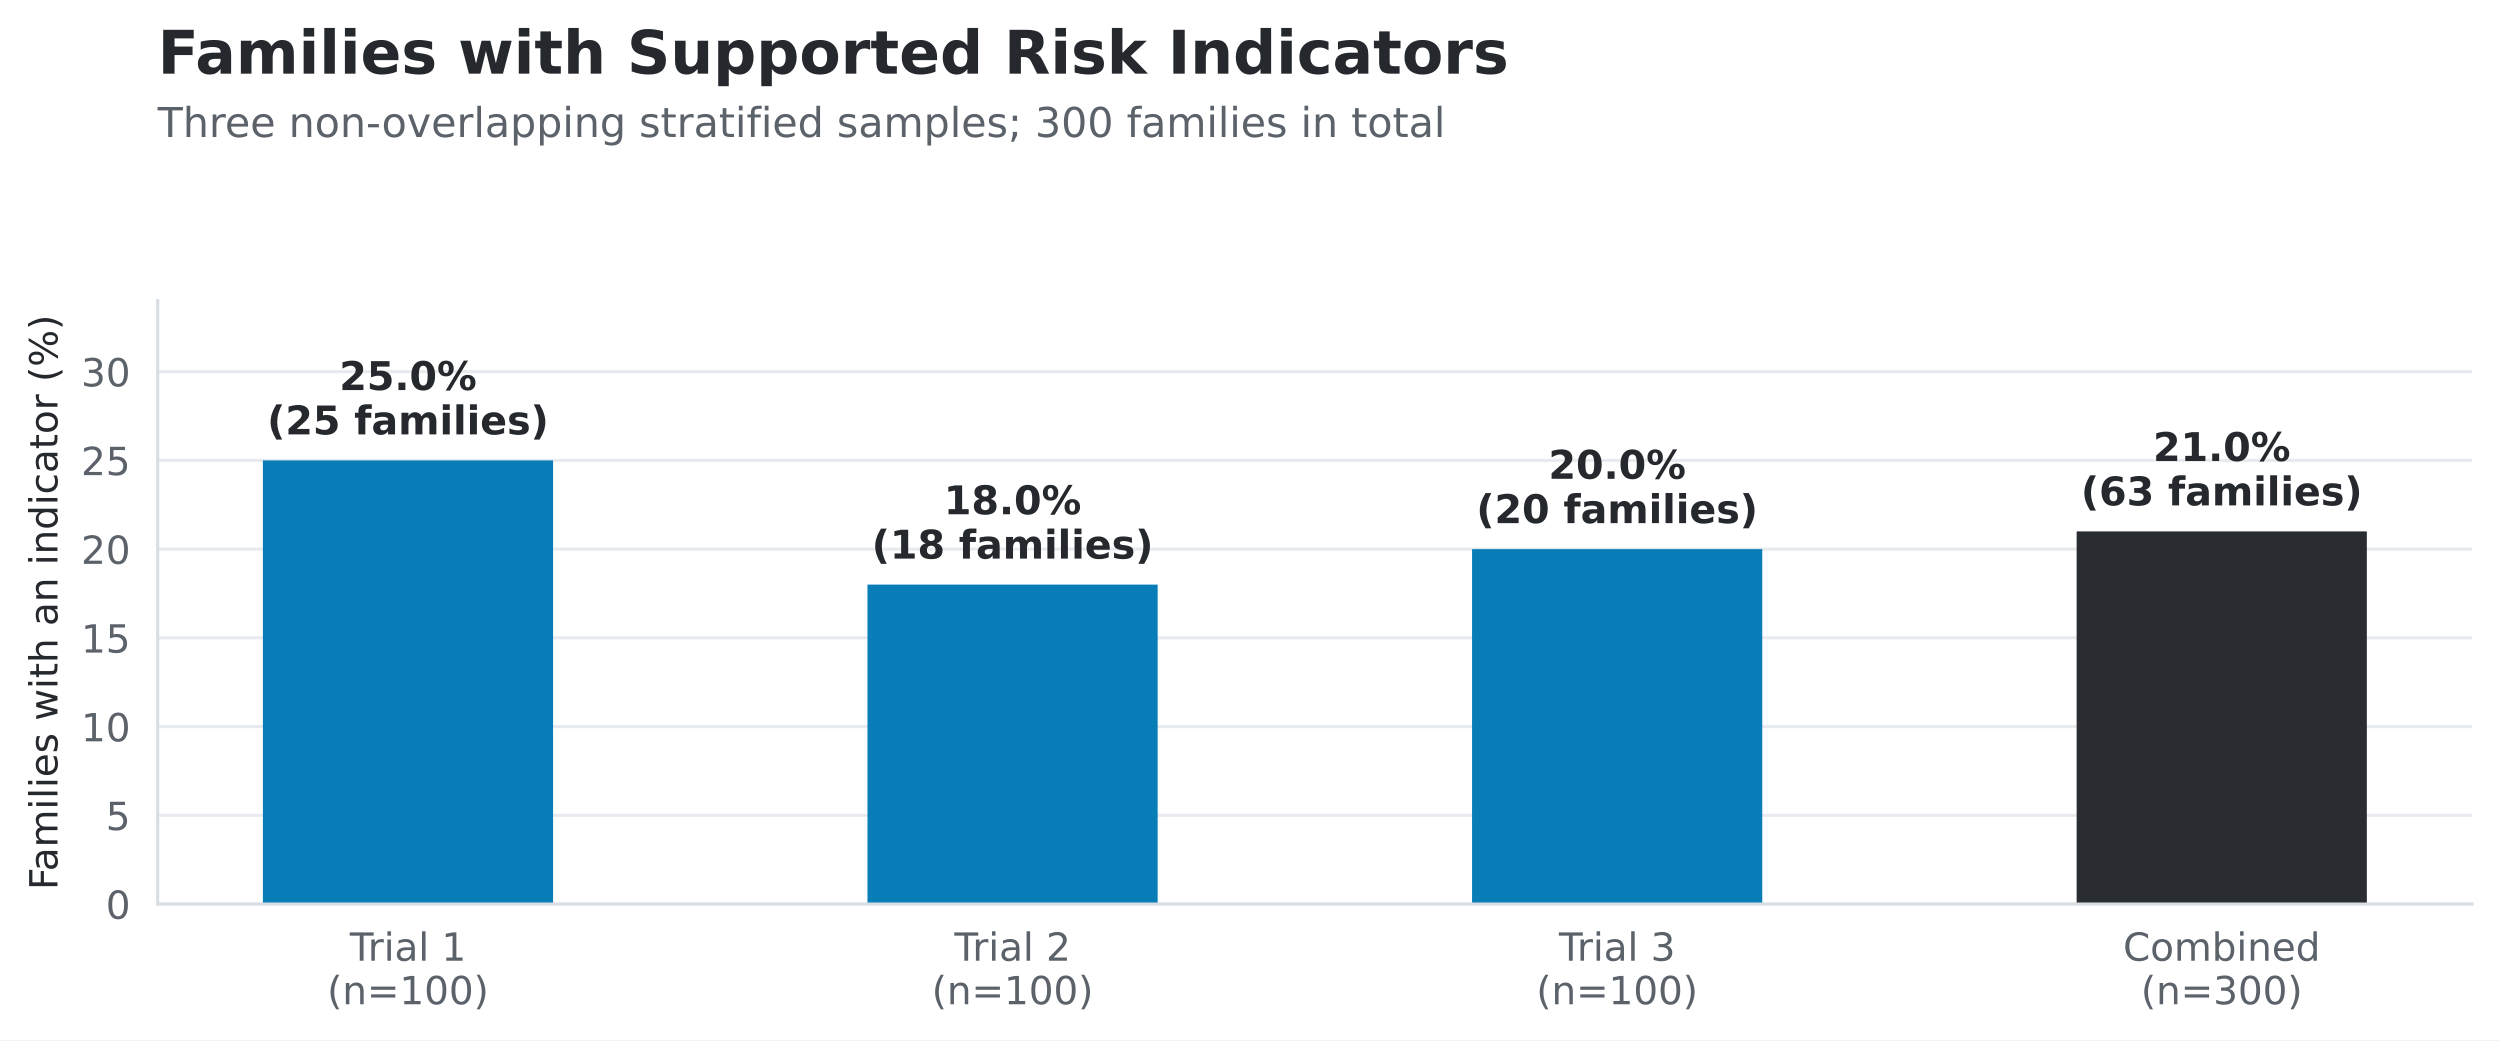
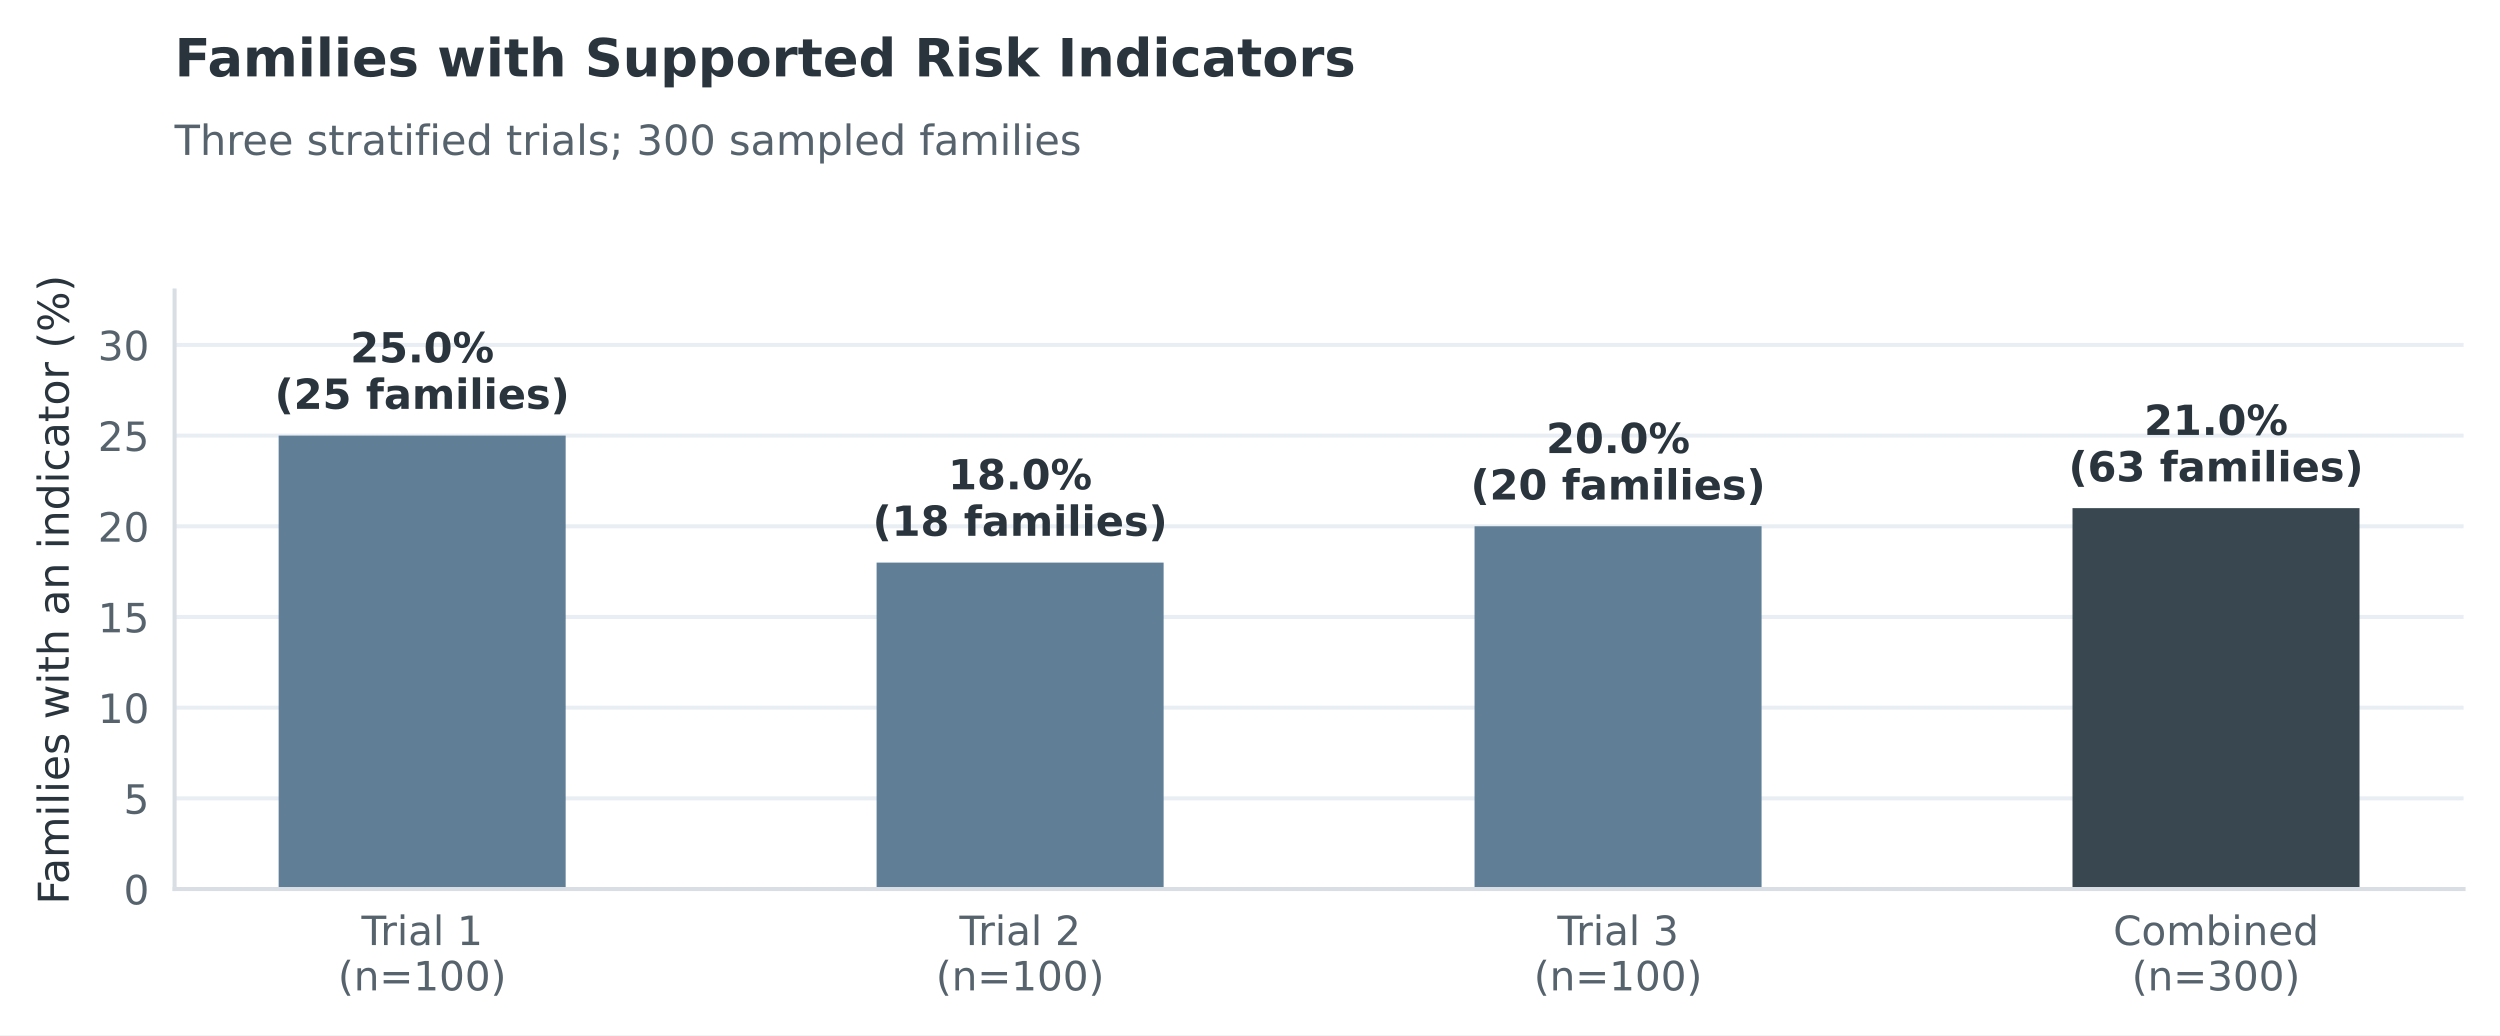
- <svg xmlns="http://www.w3.org/2000/svg" width="643.747pt" height="267.87pt" viewBox="0 0 643.747 267.87" version="1.1">
+ <svg xmlns="http://www.w3.org/2000/svg" width="494.122pt" height="204.617pt" viewBox="0 0 494.122 204.617" version="1.1">
  <defs>
    <style type="text/css">*{stroke-linejoin: round; stroke-linecap: butt}</style>
  </defs>
  <g id="figure_1">
    <g id="patch_1">
-       <path d="M 0 267.87  L 643.747 267.87  L 643.747 0  L 0 0  z " style="fill: #ffffff" />
+       <path d="M 0 204.617  L 494.122 204.617  L 494.122 0  L 0 0  z " style="fill: #ffffff" />
    </g>
    <g id="axes_1">
      <g id="patch_2">
-         <path d="M 40.603 232.794  L 636.547 232.794  L 636.547 77.418  L 40.603 77.418  z " style="fill: #ffffff" />
+         <path d="M 34.51 175.716  L 486.922 175.716  L 486.922 57.42  L 34.51 57.42  z " style="fill: #ffffff" />
      </g>
      <g id="matplotlib.axis_1">
        <g id="xtick_1">
          <g id="line2d_1" />
          <g id="text_1">
-             <text style="font-size: 10px; font-family: 'DejaVu Sans'; fill: #5b626a" transform="translate(90.07037 247.3924)">Trial 1</text>
-             <text style="font-size: 10px; font-family: 'DejaVu Sans'; fill: #5b626a" transform="translate(84.25084 258.5903)">(n=100)</text>
+             <text style="font-size: 8px; font-family: 'DejaVu Sans'; fill: #56636d" transform="translate(71.4507 186.7947)">Trial 1</text>
+             <text style="font-size: 8px; font-family: 'DejaVu Sans'; fill: #56636d" transform="translate(66.79507 195.753)">(n=100)</text>
          </g>
        </g>
        <g id="xtick_2">
          <g id="line2d_2" />
          <g id="text_2">
-             <text style="font-size: 10px; font-family: 'DejaVu Sans'; fill: #5b626a" transform="translate(245.7506 247.3924)">Trial 2</text>
-             <text style="font-size: 10px; font-family: 'DejaVu Sans'; fill: #5b626a" transform="translate(239.9311 258.5903)">(n=100)</text>
+             <text style="font-size: 8px; font-family: 'DejaVu Sans'; fill: #56636d" transform="translate(189.6356 186.7947)">Trial 2</text>
+             <text style="font-size: 8px; font-family: 'DejaVu Sans'; fill: #56636d" transform="translate(184.98 195.753)">(n=100)</text>
          </g>
        </g>
        <g id="xtick_3">
          <g id="line2d_3" />
          <g id="text_3">
-             <text style="font-size: 10px; font-family: 'DejaVu Sans'; fill: #5b626a" transform="translate(401.4309 247.3924)">Trial 3</text>
-             <text style="font-size: 10px; font-family: 'DejaVu Sans'; fill: #5b626a" transform="translate(395.6113 258.5903)">(n=100)</text>
+             <text style="font-size: 8px; font-family: 'DejaVu Sans'; fill: #56636d" transform="translate(307.8206 186.7947)">Trial 3</text>
+             <text style="font-size: 8px; font-family: 'DejaVu Sans'; fill: #56636d" transform="translate(303.165 195.753)">(n=100)</text>
          </g>
        </g>
        <g id="xtick_4">
          <g id="line2d_4" />
          <g id="text_4">
-             <text style="font-size: 10px; font-family: 'DejaVu Sans'; fill: #5b626a" transform="translate(546.6916 247.3924)">Combined</text>
-             <text style="font-size: 10px; font-family: 'DejaVu Sans'; fill: #5b626a" transform="translate(551.2916 258.5903)">(n=300)</text>
+             <text style="font-size: 8px; font-family: 'DejaVu Sans'; fill: #56636d" transform="translate(417.6699 186.7947)">Combined</text>
+             <text style="font-size: 8px; font-family: 'DejaVu Sans'; fill: #56636d" transform="translate(421.3499 195.753)">(n=300)</text>
          </g>
        </g>
      </g>
      <g id="matplotlib.axis_2">
        <g id="ytick_1">
          <g id="line2d_5">
-             <path d="M 40.603 232.794  L 636.547 232.794  " clip-path="url(#p75ce6bc15c)" style="fill: none; stroke: #e7eaee; stroke-width: 0.8; stroke-linecap: square" />
+             <path d="M 34.51 175.716  L 486.922 175.716  " clip-path="url(#pe908118af7)" style="fill: none; stroke: #e8eef3; stroke-width: 0.8; stroke-linecap: square" />
          </g>
          <g id="line2d_6" />
          <g id="text_5">
-             <text style="font-size: 10px; font-family: 'DejaVu Sans'; text-anchor: end; fill: #5b626a" x="33.603" y="236.593" transform="rotate(-0 33.60312 236.5932)">0</text>
+             <text style="font-size: 8px; font-family: 'DejaVu Sans'; text-anchor: end; fill: #56636d" x="29.51" y="178.755" transform="rotate(-0 29.50962 178.7554)">0</text>
          </g>
        </g>
        <g id="ytick_2">
          <g id="line2d_7">
-             <path d="M 40.603 209.945  L 636.547 209.945  " clip-path="url(#p75ce6bc15c)" style="fill: none; stroke: #e7eaee; stroke-width: 0.8; stroke-linecap: square" />
+             <path d="M 34.51 157.792  L 486.922 157.792  " clip-path="url(#pe908118af7)" style="fill: none; stroke: #e8eef3; stroke-width: 0.8; stroke-linecap: square" />
          </g>
          <g id="line2d_8" />
          <g id="text_6">
-             <text style="font-size: 10px; font-family: 'DejaVu Sans'; text-anchor: end; fill: #5b626a" x="33.603" y="213.744" transform="rotate(-0 33.60312 213.7438)">5</text>
+             <text style="font-size: 8px; font-family: 'DejaVu Sans'; text-anchor: end; fill: #56636d" x="29.51" y="160.832" transform="rotate(-0 29.50962 160.8317)">5</text>
          </g>
        </g>
        <g id="ytick_3">
          <g id="line2d_9">
-             <path d="M 40.603 187.095  L 636.547 187.095  " clip-path="url(#p75ce6bc15c)" style="fill: none; stroke: #e7eaee; stroke-width: 0.8; stroke-linecap: square" />
+             <path d="M 34.51 139.869  L 486.922 139.869  " clip-path="url(#pe908118af7)" style="fill: none; stroke: #e8eef3; stroke-width: 0.8; stroke-linecap: square" />
          </g>
          <g id="line2d_10" />
          <g id="text_7">
-             <text style="font-size: 10px; font-family: 'DejaVu Sans'; text-anchor: end; fill: #5b626a" x="33.603" y="190.894" transform="rotate(-0 33.60312 190.8944)">10</text>
+             <text style="font-size: 8px; font-family: 'DejaVu Sans'; text-anchor: end; fill: #56636d" x="29.51" y="142.908" transform="rotate(-0 29.50962 142.9081)">10</text>
          </g>
        </g>
        <g id="ytick_4">
          <g id="line2d_11">
-             <path d="M 40.603 164.246  L 636.547 164.246  " clip-path="url(#p75ce6bc15c)" style="fill: none; stroke: #e7eaee; stroke-width: 0.8; stroke-linecap: square" />
+             <path d="M 34.51 121.945  L 486.922 121.945  " clip-path="url(#pe908118af7)" style="fill: none; stroke: #e8eef3; stroke-width: 0.8; stroke-linecap: square" />
          </g>
          <g id="line2d_12" />
          <g id="text_8">
-             <text style="font-size: 10px; font-family: 'DejaVu Sans'; text-anchor: end; fill: #5b626a" x="33.603" y="168.045" transform="rotate(-0 33.60312 168.045)">15</text>
+             <text style="font-size: 8px; font-family: 'DejaVu Sans'; text-anchor: end; fill: #56636d" x="29.51" y="124.984" transform="rotate(-0 29.50962 124.9845)">15</text>
          </g>
        </g>
        <g id="ytick_5">
          <g id="line2d_13">
-             <path d="M 40.603 141.396  L 636.547 141.396  " clip-path="url(#p75ce6bc15c)" style="fill: none; stroke: #e7eaee; stroke-width: 0.8; stroke-linecap: square" />
+             <path d="M 34.51 104.021  L 486.922 104.021  " clip-path="url(#pe908118af7)" style="fill: none; stroke: #e8eef3; stroke-width: 0.8; stroke-linecap: square" />
          </g>
          <g id="line2d_14" />
          <g id="text_9">
-             <text style="font-size: 10px; font-family: 'DejaVu Sans'; text-anchor: end; fill: #5b626a" x="33.603" y="145.196" transform="rotate(-0 33.60312 145.1956)">20</text>
+             <text style="font-size: 8px; font-family: 'DejaVu Sans'; text-anchor: end; fill: #56636d" x="29.51" y="107.061" transform="rotate(-0 29.50962 107.0608)">20</text>
          </g>
        </g>
        <g id="ytick_6">
          <g id="line2d_15">
-             <path d="M 40.603 118.547  L 636.547 118.547  " clip-path="url(#p75ce6bc15c)" style="fill: none; stroke: #e7eaee; stroke-width: 0.8; stroke-linecap: square" />
+             <path d="M 34.51 86.098  L 486.922 86.098  " clip-path="url(#pe908118af7)" style="fill: none; stroke: #e8eef3; stroke-width: 0.8; stroke-linecap: square" />
          </g>
          <g id="line2d_16" />
          <g id="text_10">
-             <text style="font-size: 10px; font-family: 'DejaVu Sans'; text-anchor: end; fill: #5b626a" x="33.603" y="122.346" transform="rotate(-0 33.60312 122.3462)">25</text>
+             <text style="font-size: 8px; font-family: 'DejaVu Sans'; text-anchor: end; fill: #56636d" x="29.51" y="89.137" transform="rotate(-0 29.50962 89.13719)">25</text>
          </g>
        </g>
        <g id="ytick_7">
          <g id="line2d_17">
-             <path d="M 40.603 95.698  L 636.547 95.698  " clip-path="url(#p75ce6bc15c)" style="fill: none; stroke: #e7eaee; stroke-width: 0.8; stroke-linecap: square" />
+             <path d="M 34.51 68.174  L 486.922 68.174  " clip-path="url(#pe908118af7)" style="fill: none; stroke: #e8eef3; stroke-width: 0.8; stroke-linecap: square" />
          </g>
          <g id="line2d_18" />
          <g id="text_11">
-             <text style="font-size: 10px; font-family: 'DejaVu Sans'; text-anchor: end; fill: #5b626a" x="33.603" y="99.497" transform="rotate(-0 33.60312 99.49675)">30</text>
+             <text style="font-size: 8px; font-family: 'DejaVu Sans'; text-anchor: end; fill: #56636d" x="29.51" y="71.214" transform="rotate(-0 29.50962 71.21356)">30</text>
          </g>
        </g>
        <g id="text_12">
-           <text style="font-size: 10px; font-family: 'DejaVu Sans'; text-anchor: middle; fill: #25292d" x="14.798" y="155.106" transform="rotate(-90 14.79844 155.106)">Families with an indicator (%)</text>
+           <text style="font-size: 8.4px; font-family: 'DejaVu Sans'; text-anchor: middle; fill: #29343d" x="13.583" y="116.568" transform="rotate(-90 13.58269 116.568)">Families with an indicator (%)</text>
        </g>
      </g>
      <g id="patch_3">
-         <path d="M 67.691 232.794  L 142.418 232.794  L 142.418 118.547  L 67.691 118.547  z " clip-path="url(#p75ce6bc15c)" style="fill: #087db8" />
+         <path d="M 55.074 175.716  L 111.803 175.716  L 111.803 86.098  L 55.074 86.098  z " clip-path="url(#pe908118af7)" style="fill: #607e96" />
      </g>
      <g id="patch_4">
-         <path d="M 223.372 232.794  L 298.098 232.794  L 298.098 150.536  L 223.372 150.536  z " clip-path="url(#p75ce6bc15c)" style="fill: #087db8" />
+         <path d="M 173.259 175.716  L 229.988 175.716  L 229.988 111.191  L 173.259 111.191  z " clip-path="url(#pe908118af7)" style="fill: #607e96" />
      </g>
      <g id="patch_5">
-         <path d="M 379.052 232.794  L 453.779 232.794  L 453.779 141.396  L 379.052 141.396  z " clip-path="url(#p75ce6bc15c)" style="fill: #087db8" />
+         <path d="M 291.444 175.716  L 348.172 175.716  L 348.172 104.021  L 291.444 104.021  z " clip-path="url(#pe908118af7)" style="fill: #607e96" />
      </g>
      <g id="patch_6">
-         <path d="M 534.732 232.794  L 609.459 232.794  L 609.459 136.826  L 534.732 136.826  z " clip-path="url(#p75ce6bc15c)" style="fill: #292d32" />
+         <path d="M 409.629 175.716  L 466.357 175.716  L 466.357 100.437  L 409.629 100.437  z " clip-path="url(#pe908118af7)" style="fill: #384750" />
      </g>
      <g id="patch_7">
-         <path d="M 40.603 232.794  L 40.603 77.418  " style="fill: none; stroke: #d8dee4; stroke-width: 0.8; stroke-linejoin: miter; stroke-linecap: square" />
+         <path d="M 34.51 175.716  L 34.51 57.42  " style="fill: none; stroke: #d8dee4; stroke-width: 0.8; stroke-linejoin: miter; stroke-linecap: square" />
      </g>
      <g id="patch_8">
-         <path d="M 40.603 232.794  L 636.547 232.794  " style="fill: none; stroke: #d8dee4; stroke-width: 0.8; stroke-linejoin: miter; stroke-linecap: square" />
+         <path d="M 34.51 175.716  L 486.922 175.716  " style="fill: none; stroke: #d8dee4; stroke-width: 0.8; stroke-linejoin: miter; stroke-linecap: square" />
      </g>
      <g id="text_13">
-         <text style="font-weight: 700; font-size: 10.2px; font-family: 'DejaVu Sans'; fill: #25292d" transform="translate(87.36173 100.434)">25.0%</text>
-         <text style="font-weight: 700; font-size: 10.2px; font-family: 'DejaVu Sans'; fill: #25292d" transform="translate(68.8065 111.8558)">(25 families)</text>
+         <text style="font-weight: 600; font-size: 8.2px; font-family: 'DejaVu Sans'; fill: #29343d" transform="translate(69.2144 71.62554)">25.0%</text>
+         <text style="font-weight: 600; font-size: 8.2px; font-family: 'DejaVu Sans'; fill: #29343d" transform="translate(54.29745 80.80775)">(25 families)</text>
      </g>
      <g id="text_14">
-         <text style="font-weight: 700; font-size: 10.2px; font-family: 'DejaVu Sans'; fill: #25292d" transform="translate(243.042 132.4232)">18.0%</text>
-         <text style="font-weight: 700; font-size: 10.2px; font-family: 'DejaVu Sans'; fill: #25292d" transform="translate(224.4868 143.845)">(18 families)</text>
+         <text style="font-weight: 600; font-size: 8.2px; font-family: 'DejaVu Sans'; fill: #29343d" transform="translate(187.3994 96.71863)">18.0%</text>
+         <text style="font-weight: 600; font-size: 8.2px; font-family: 'DejaVu Sans'; fill: #29343d" transform="translate(172.4824 105.9008)">(18 families)</text>
      </g>
      <g id="text_15">
-         <text style="font-weight: 700; font-size: 10.2px; font-family: 'DejaVu Sans'; fill: #25292d" transform="translate(398.7222 123.2834)">20.0%</text>
-         <text style="font-weight: 700; font-size: 10.2px; font-family: 'DejaVu Sans'; fill: #25292d" transform="translate(380.167 134.7052)">(20 families)</text>
+         <text style="font-weight: 600; font-size: 8.2px; font-family: 'DejaVu Sans'; fill: #29343d" transform="translate(305.5843 89.54918)">20.0%</text>
+         <text style="font-weight: 600; font-size: 8.2px; font-family: 'DejaVu Sans'; fill: #29343d" transform="translate(290.6674 98.73138)">(20 families)</text>
      </g>
      <g id="text_16">
-         <text style="font-weight: 700; font-size: 10.2px; font-family: 'DejaVu Sans'; fill: #25292d" transform="translate(554.4025 118.7135)">21.0%</text>
-         <text style="font-weight: 700; font-size: 10.2px; font-family: 'DejaVu Sans'; fill: #25292d" transform="translate(535.8473 130.1353)">(63 families)</text>
+         <text style="font-weight: 600; font-size: 8.2px; font-family: 'DejaVu Sans'; fill: #29343d" transform="translate(423.7693 85.96445)">21.0%</text>
+         <text style="font-weight: 600; font-size: 8.2px; font-family: 'DejaVu Sans'; fill: #29343d" transform="translate(408.8523 95.14666)">(63 families)</text>
      </g>
    </g>
    <g id="text_17">
-       <text style="font-weight: 700; font-size: 15.5px; font-family: 'DejaVu Sans'; text-anchor: start; fill: #25292d" x="40.603" y="18.978" transform="rotate(-0 40.60312 18.97758)">Families with Supported Risk Indicators</text>
+       <text style="font-weight: 700; font-size: 10.4px; font-family: 'DejaVu Sans'; text-anchor: start; fill: #29343d" x="34.51" y="15.102" transform="rotate(-0 34.50962 15.10238)">Families with Supported Risk Indicators</text>
    </g>
    <g id="text_18">
-       <text style="font-size: 10.6px; font-family: 'DejaVu Sans'; text-anchor: start; fill: #5b626a" x="40.603" y="35.274" transform="rotate(-0 40.60312 35.27394)">Three non-overlapping stratified samples; 300 families in total</text>
+       <text style="font-size: 8.2px; font-family: 'DejaVu Sans'; text-anchor: start; fill: #56636d" x="34.51" y="30.617" transform="rotate(-0 34.50962 30.61712)">Three stratified trials; 300 sampled families</text>
    </g>
  </g>
  <defs>
-     <clipPath id="p75ce6bc15c">
-       <rect x="40.603" y="77.418" width="595.944" height="155.376" />
+     <clipPath id="pe908118af7">
+       <rect x="34.51" y="57.42" width="452.412" height="118.296" />
    </clipPath>
  </defs>
</svg>
